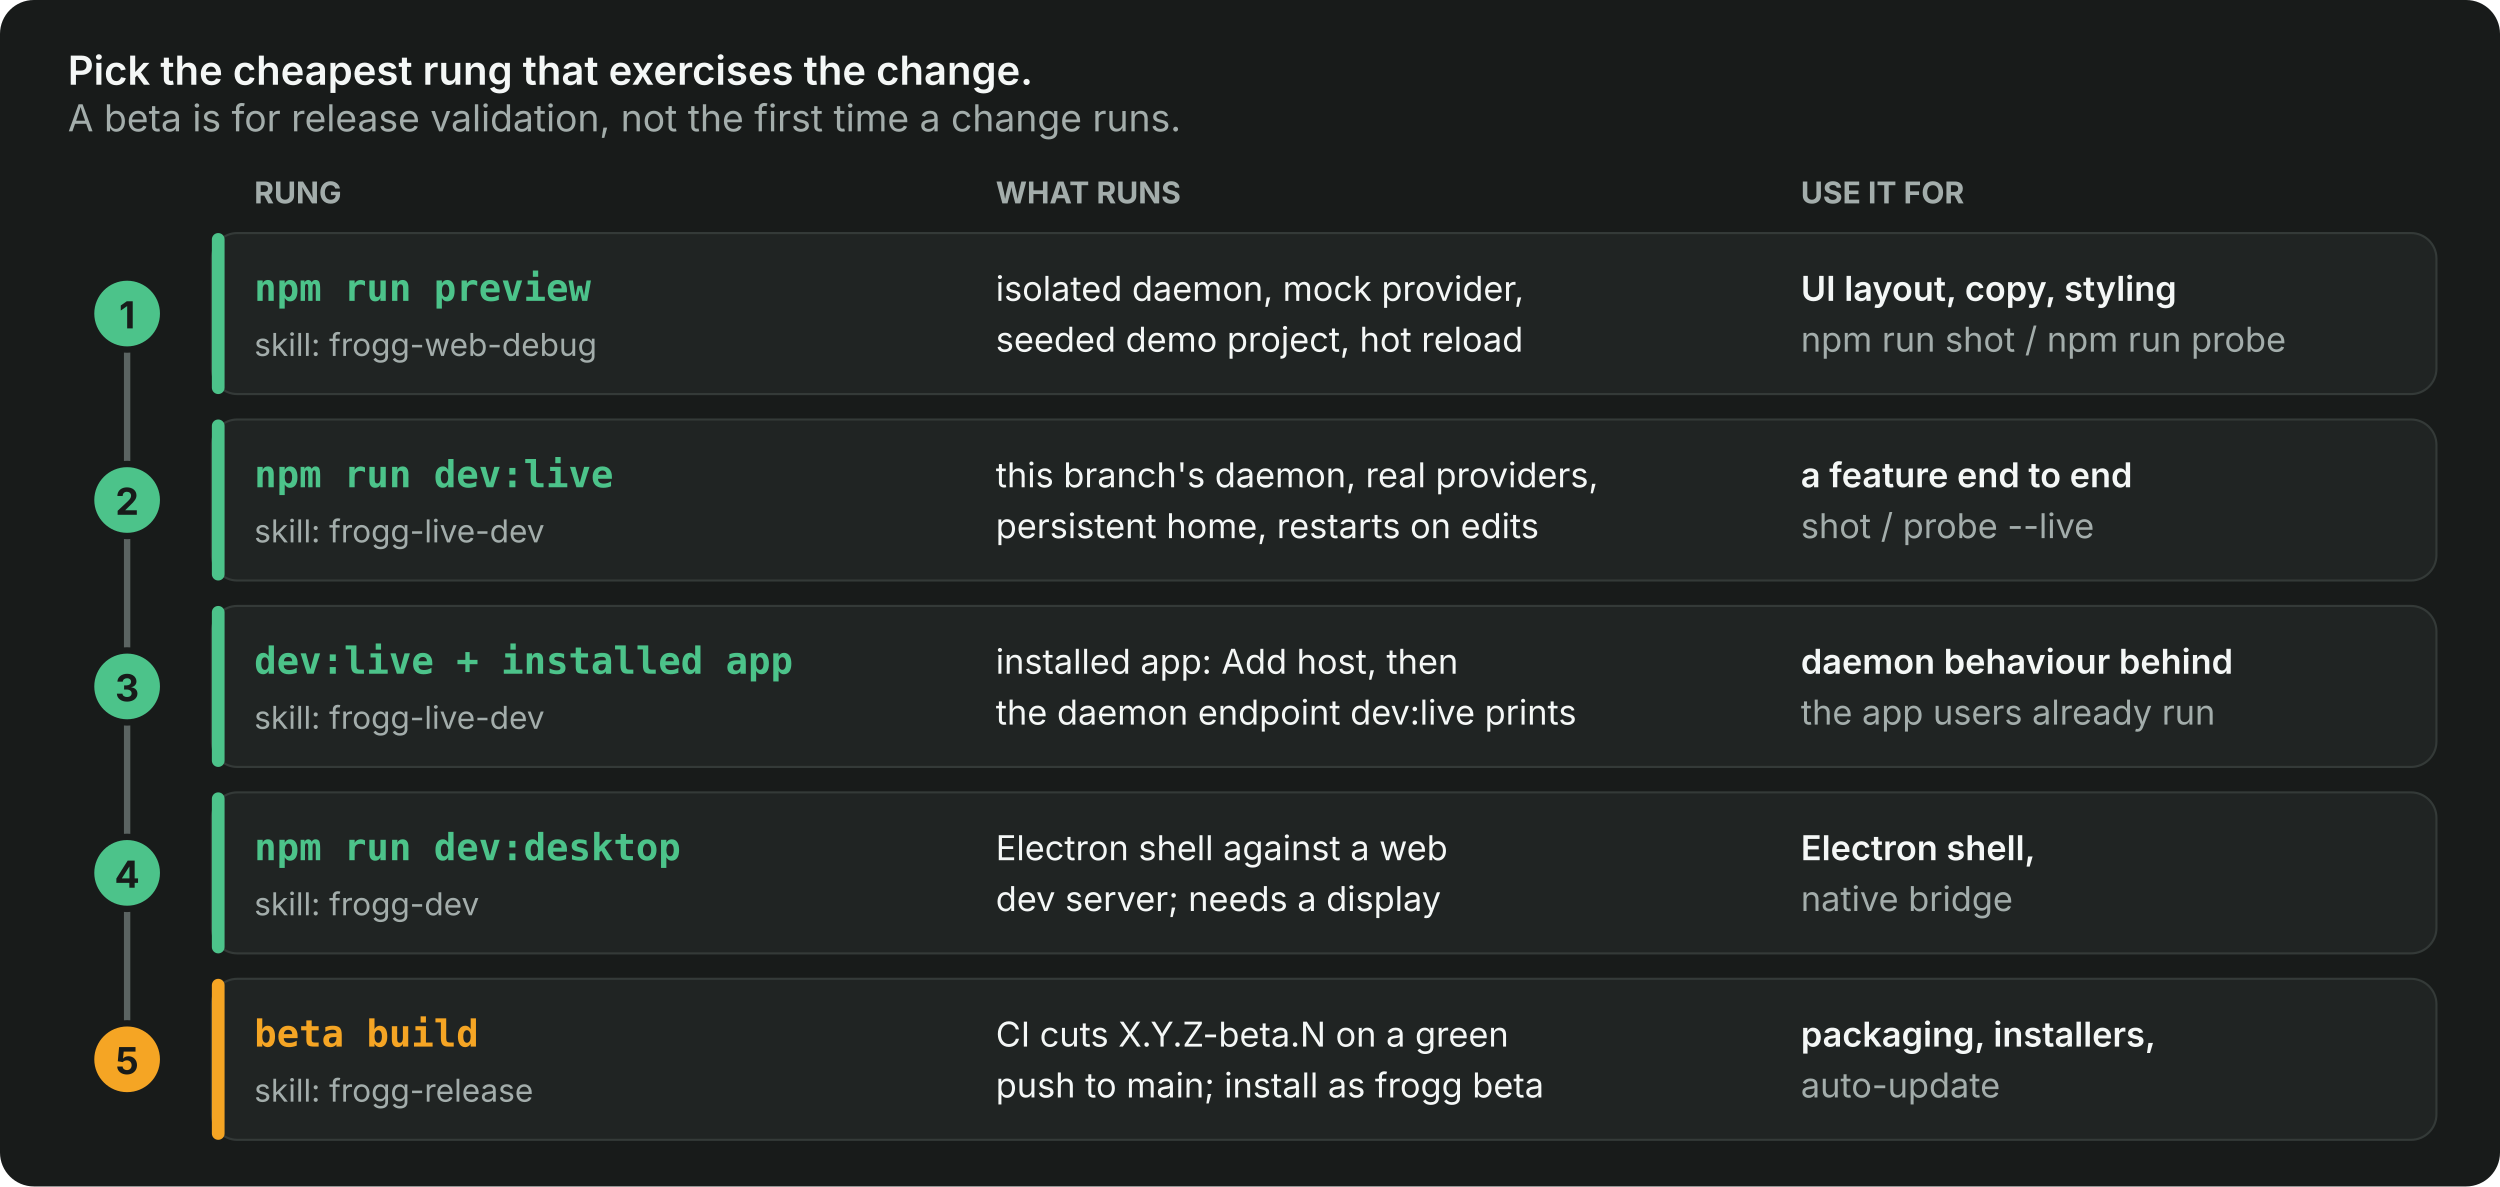
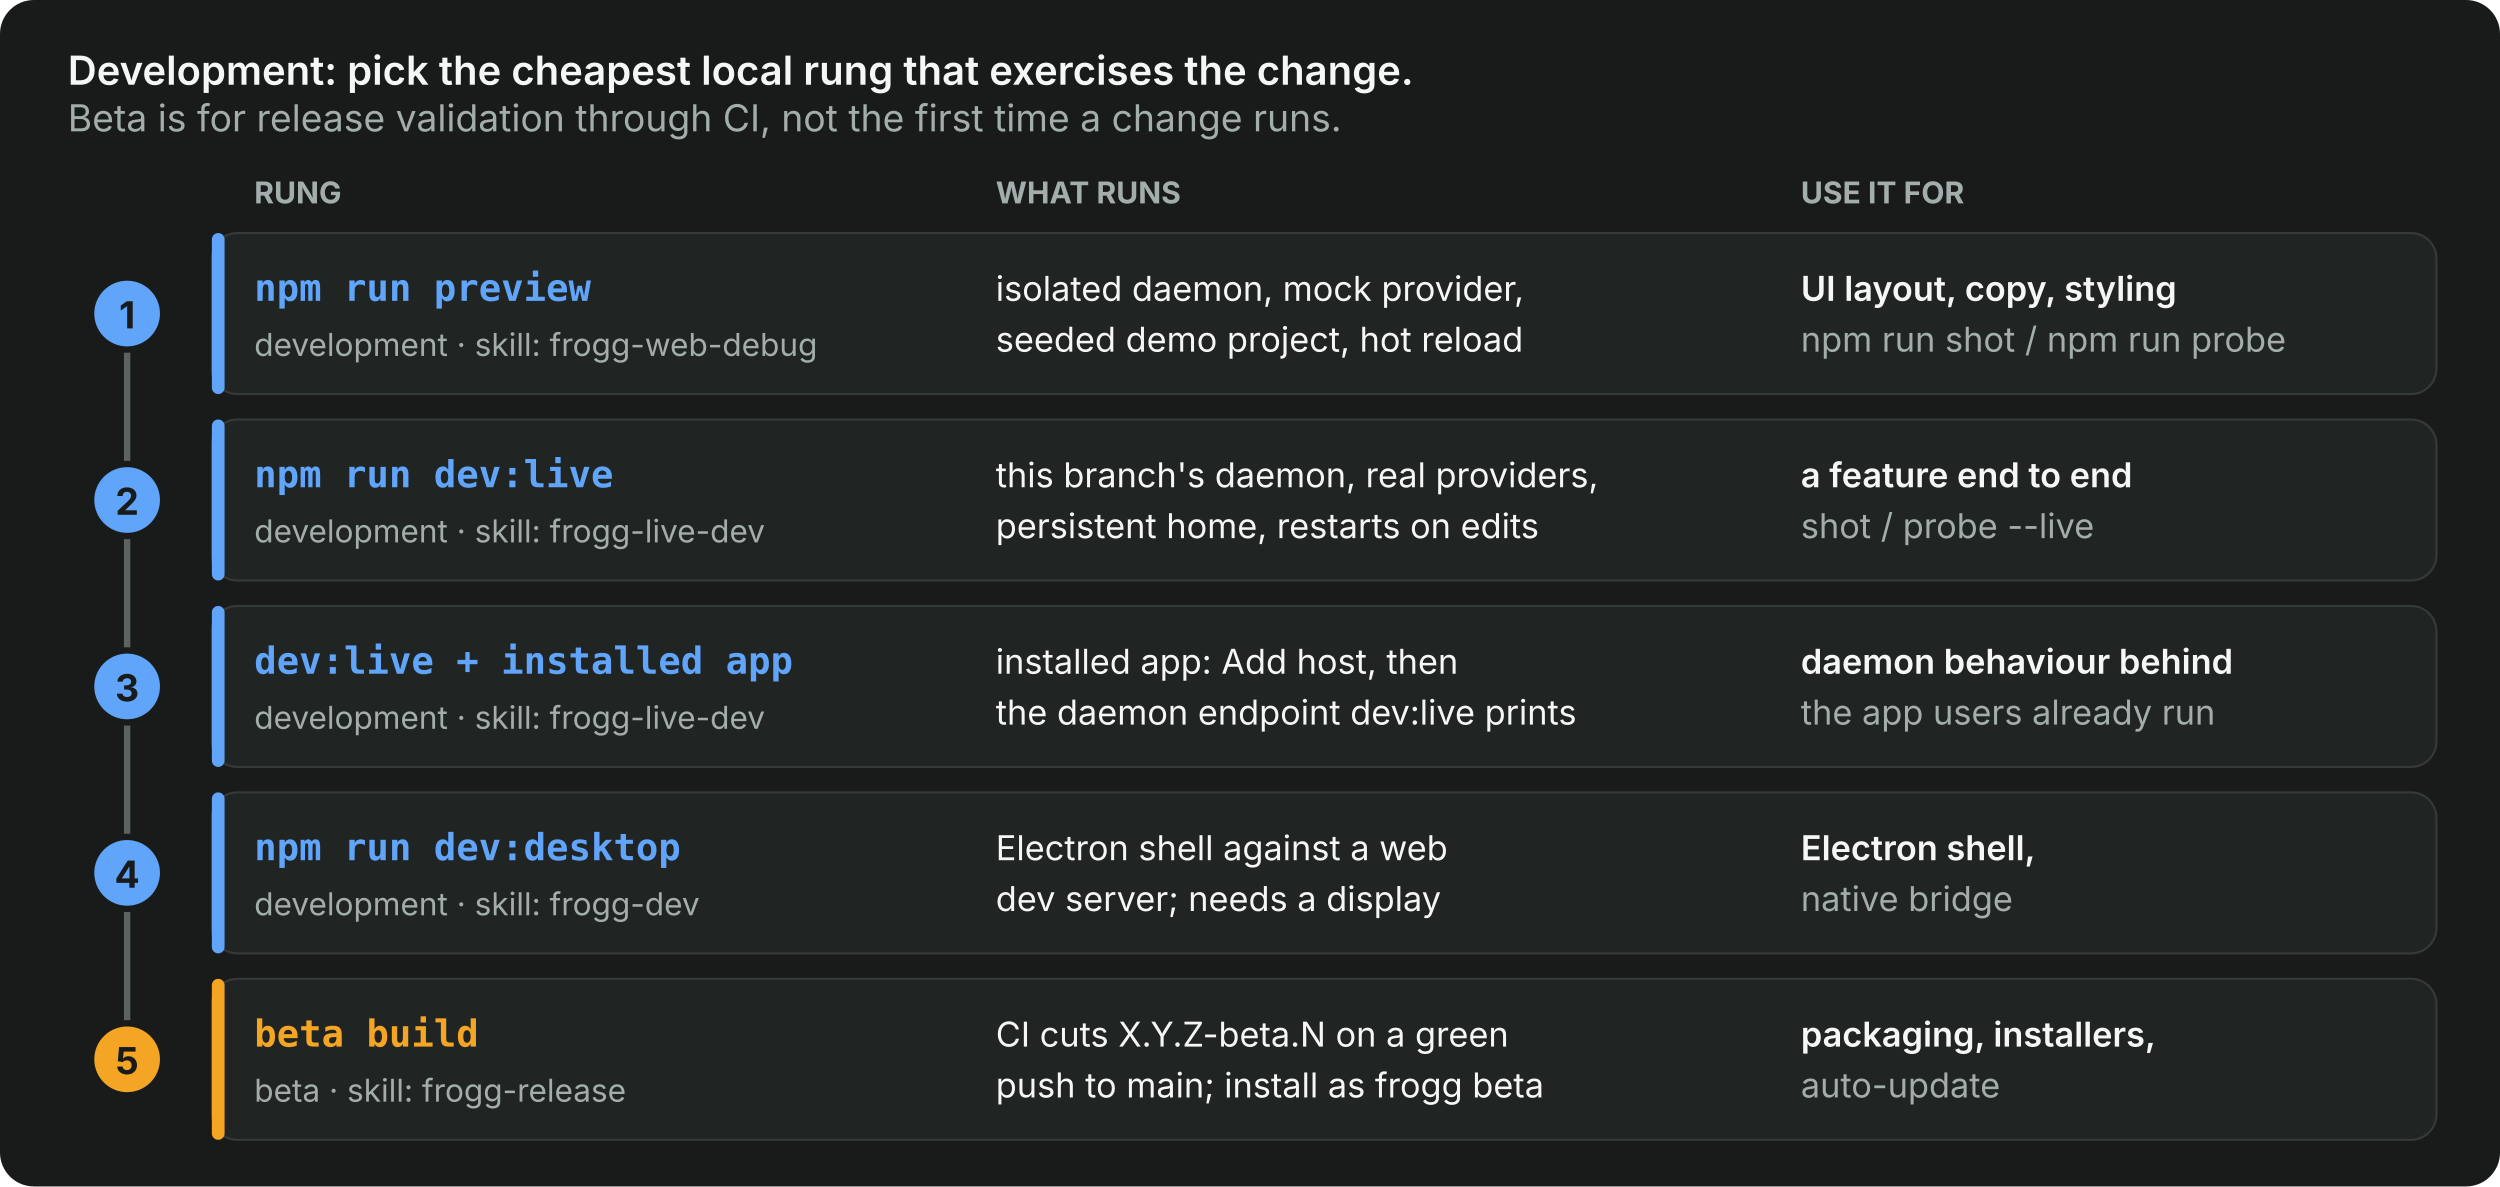
<svg xmlns="http://www.w3.org/2000/svg" width="1180" height="560" viewBox="0 0 1180 560" font-family="Inter, 'Segoe UI', system-ui, -apple-system, Helvetica, Arial, sans-serif">
  <defs>
    <marker id="arrow-stable" viewBox="0 0 10 10" refX="9" refY="5" markerWidth="7" markerHeight="7" orient="auto-start-reverse">
      <path d="M0 0L10 5L0 10z" fill="#4cc38a" />
    </marker>
    <marker id="arrow-beta" viewBox="0 0 10 10" refX="9" refY="5" markerWidth="7" markerHeight="7" orient="auto-start-reverse">
      <path d="M0 0L10 5L0 10z" fill="#f5a524" />
+     </marker>
+     <marker id="arrow-dev" viewBox="0 0 10 10" refX="9" refY="5" markerWidth="7" markerHeight="7" orient="auto-start-reverse">
+       <path d="M0 0L10 5L0 10z" fill="#60a5fa" />
    </marker>
    <marker id="arrow-upstream" viewBox="0 0 10 10" refX="9" refY="5" markerWidth="7" markerHeight="7" orient="auto-start-reverse">
      <path d="M0 0L10 5L0 10z" fill="#a78bfa" />
    </marker>
    <marker id="arrow-backport" viewBox="0 0 10 10" refX="9" refY="5" markerWidth="7" markerHeight="7" orient="auto-start-reverse">
      <path d="M0 0L10 5L0 10z" fill="#e0a95b" />
    </marker>
    <marker id="arrow-muted" viewBox="0 0 10 10" refX="9" refY="5" markerWidth="7" markerHeight="7" orient="auto-start-reverse">
      <path d="M0 0L10 5L0 10z" fill="#a3adab" />
    </marker>
    <marker id="arrow-danger" viewBox="0 0 10 10" refX="9" refY="5" markerWidth="7" markerHeight="7" orient="auto-start-reverse">
      <path d="M0 0L10 5L0 10z" fill="#f87171" />
    </marker>
  </defs>
  <rect width="1180" height="560" rx="16" fill="#181b1a" />
-   <text x="32" y="40" font-size="18.9" font-weight="600" fill="#f4f7f6" text-anchor="start">Pick the cheapest rung that exercises the change.</text>
-   <text x="32" y="62" font-size="17.6" font-weight="400" fill="#a3adab" text-anchor="start">A beta is for release validation, not the first time a change runs.</text>
+   <text x="32" y="40" font-size="18.9" font-weight="600" fill="#f4f7f6" text-anchor="start">Development: pick the cheapest local rung that exercises the change.</text>
+   <text x="32" y="62" font-size="17.6" font-weight="400" fill="#a3adab" text-anchor="start">Beta is for release validation through CI, not the first time a change runs.</text>
  <text x="120" y="96" font-size="14.2" font-weight="700" fill="#a3adab" text-anchor="start">RUNG</text>
  <text x="470" y="96" font-size="14.2" font-weight="700" fill="#a3adab" text-anchor="start">WHAT RUNS</text>
  <text x="850" y="96" font-size="14.2" font-weight="700" fill="#a3adab" text-anchor="start">USE IT FOR</text>
  <line x1="60" y1="148" x2="60" y2="500" stroke="#5b6462" stroke-width="3" />
  <rect x="100" y="110" width="1050" height="76" rx="12" fill="#202423" fill-opacity="1" stroke="#343a38" />
-   <rect x="100" y="110" width="6" height="76" rx="3" fill="#4cc38a" />
-   <circle cx="60" cy="148" r="17" fill="#4cc38a" stroke="#181b1a" stroke-width="3" />
+   <rect x="100" y="110" width="6" height="76" rx="3" fill="#60a5fa" />
+   <circle cx="60" cy="148" r="17" fill="#60a5fa" stroke="#181b1a" stroke-width="3" />
  <text x="60" y="155" font-size="17.6" font-weight="700" fill="#181b1a" text-anchor="middle">1</text>
-   <text x="120" y="142" font-size="17.6" font-weight="700" fill="#4cc38a" font-family="'JetBrains Mono', 'SFMono-Regular', Menlo, Consolas, monospace">npm run preview</text>
-   <text x="120" y="168" font-size="14.9" font-weight="400" fill="#a3adab">skill: frogg-web-debug</text>
+   <text x="120" y="142" font-size="17.6" font-weight="700" fill="#60a5fa" font-family="'JetBrains Mono', 'SFMono-Regular', Menlo, Consolas, monospace">npm run preview</text>
+   <text x="120" y="168" font-size="14.9" font-weight="400" fill="#a3adab">development · skill: frogg-web-debug</text>
  <text x="470" y="142" font-size="16.2" font-weight="400" fill="#f4f7f6">isolated daemon, mock provider,</text>
  <text x="470" y="166" font-size="16.2" font-weight="400" fill="#f4f7f6">seeded demo project, hot reload</text>
  <text x="850" y="142" font-size="16.2" font-weight="600" fill="#f4f7f6">UI layout, copy, styling</text>
  <text x="850" y="166" font-size="16.2" font-weight="400" fill="#a3adab">npm run shot / npm run probe</text>
  <rect x="100" y="198" width="1050" height="76" rx="12" fill="#202423" fill-opacity="1" stroke="#343a38" />
-   <rect x="100" y="198" width="6" height="76" rx="3" fill="#4cc38a" />
-   <circle cx="60" cy="236" r="17" fill="#4cc38a" stroke="#181b1a" stroke-width="3" />
+   <rect x="100" y="198" width="6" height="76" rx="3" fill="#60a5fa" />
+   <circle cx="60" cy="236" r="17" fill="#60a5fa" stroke="#181b1a" stroke-width="3" />
  <text x="60" y="243" font-size="17.6" font-weight="700" fill="#181b1a" text-anchor="middle">2</text>
-   <text x="120" y="230" font-size="17.6" font-weight="700" fill="#4cc38a" font-family="'JetBrains Mono', 'SFMono-Regular', Menlo, Consolas, monospace">npm run dev:live</text>
-   <text x="120" y="256" font-size="14.9" font-weight="400" fill="#a3adab">skill: frogg-live-dev</text>
+   <text x="120" y="230" font-size="17.6" font-weight="700" fill="#60a5fa" font-family="'JetBrains Mono', 'SFMono-Regular', Menlo, Consolas, monospace">npm run dev:live</text>
+   <text x="120" y="256" font-size="14.9" font-weight="400" fill="#a3adab">development · skill: frogg-live-dev</text>
  <text x="470" y="230" font-size="16.2" font-weight="400" fill="#f4f7f6">this branch's daemon, real providers,</text>
  <text x="470" y="254" font-size="16.2" font-weight="400" fill="#f4f7f6">persistent home, restarts on edits</text>
  <text x="850" y="230" font-size="16.2" font-weight="600" fill="#f4f7f6">a feature end to end</text>
  <text x="850" y="254" font-size="16.2" font-weight="400" fill="#a3adab">shot / probe --live</text>
  <rect x="100" y="286" width="1050" height="76" rx="12" fill="#202423" fill-opacity="1" stroke="#343a38" />
-   <rect x="100" y="286" width="6" height="76" rx="3" fill="#4cc38a" />
-   <circle cx="60" cy="324" r="17" fill="#4cc38a" stroke="#181b1a" stroke-width="3" />
+   <rect x="100" y="286" width="6" height="76" rx="3" fill="#60a5fa" />
+   <circle cx="60" cy="324" r="17" fill="#60a5fa" stroke="#181b1a" stroke-width="3" />
  <text x="60" y="331" font-size="17.6" font-weight="700" fill="#181b1a" text-anchor="middle">3</text>
-   <text x="120" y="318" font-size="17.6" font-weight="700" fill="#4cc38a" font-family="'JetBrains Mono', 'SFMono-Regular', Menlo, Consolas, monospace">dev:live + installed app</text>
-   <text x="120" y="344" font-size="14.9" font-weight="400" fill="#a3adab">skill: frogg-live-dev</text>
+   <text x="120" y="318" font-size="17.6" font-weight="700" fill="#60a5fa" font-family="'JetBrains Mono', 'SFMono-Regular', Menlo, Consolas, monospace">dev:live + installed app</text>
+   <text x="120" y="344" font-size="14.9" font-weight="400" fill="#a3adab">development · skill: frogg-live-dev</text>
  <text x="470" y="318" font-size="16.2" font-weight="400" fill="#f4f7f6">installed app: Add host, then</text>
  <text x="470" y="342" font-size="16.2" font-weight="400" fill="#f4f7f6">the daemon endpoint dev:live prints</text>
  <text x="850" y="318" font-size="16.2" font-weight="600" fill="#f4f7f6">daemon behaviour behind</text>
  <text x="850" y="342" font-size="16.2" font-weight="400" fill="#a3adab">the app users already run</text>
  <rect x="100" y="374" width="1050" height="76" rx="12" fill="#202423" fill-opacity="1" stroke="#343a38" />
-   <rect x="100" y="374" width="6" height="76" rx="3" fill="#4cc38a" />
-   <circle cx="60" cy="412" r="17" fill="#4cc38a" stroke="#181b1a" stroke-width="3" />
+   <rect x="100" y="374" width="6" height="76" rx="3" fill="#60a5fa" />
+   <circle cx="60" cy="412" r="17" fill="#60a5fa" stroke="#181b1a" stroke-width="3" />
  <text x="60" y="419" font-size="17.6" font-weight="700" fill="#181b1a" text-anchor="middle">4</text>
-   <text x="120" y="406" font-size="17.6" font-weight="700" fill="#4cc38a" font-family="'JetBrains Mono', 'SFMono-Regular', Menlo, Consolas, monospace">npm run dev:desktop</text>
-   <text x="120" y="432" font-size="14.9" font-weight="400" fill="#a3adab">skill: frogg-dev</text>
+   <text x="120" y="406" font-size="17.6" font-weight="700" fill="#60a5fa" font-family="'JetBrains Mono', 'SFMono-Regular', Menlo, Consolas, monospace">npm run dev:desktop</text>
+   <text x="120" y="432" font-size="14.9" font-weight="400" fill="#a3adab">development · skill: frogg-dev</text>
  <text x="470" y="406" font-size="16.2" font-weight="400" fill="#f4f7f6">Electron shell against a web</text>
  <text x="470" y="430" font-size="16.2" font-weight="400" fill="#f4f7f6">dev server; needs a display</text>
  <text x="850" y="406" font-size="16.2" font-weight="600" fill="#f4f7f6">Electron shell,</text>
  <text x="850" y="430" font-size="16.2" font-weight="400" fill="#a3adab">native bridge</text>
  <rect x="100" y="462" width="1050" height="76" rx="12" fill="#202423" fill-opacity="1" stroke="#343a38" />
  <rect x="100" y="462" width="6" height="76" rx="3" fill="#f5a524" />
  <circle cx="60" cy="500" r="17" fill="#f5a524" stroke="#181b1a" stroke-width="3" />
  <text x="60" y="507" font-size="17.6" font-weight="700" fill="#181b1a" text-anchor="middle">5</text>
  <text x="120" y="494" font-size="17.6" font-weight="700" fill="#f5a524" font-family="'JetBrains Mono', 'SFMono-Regular', Menlo, Consolas, monospace">beta build</text>
-   <text x="120" y="520" font-size="14.9" font-weight="400" fill="#a3adab">skill: frogg-release</text>
+   <text x="120" y="520" font-size="14.9" font-weight="400" fill="#a3adab">beta · skill: frogg-release</text>
  <text x="470" y="494" font-size="16.2" font-weight="400" fill="#f4f7f6">CI cuts X.Y.Z-beta.N on a green</text>
  <text x="470" y="518" font-size="16.2" font-weight="400" fill="#f4f7f6">push to main; install as frogg beta</text>
  <text x="850" y="494" font-size="16.2" font-weight="600" fill="#f4f7f6">packaging, installers,</text>
  <text x="850" y="518" font-size="16.2" font-weight="400" fill="#a3adab">auto-update</text>
</svg>
